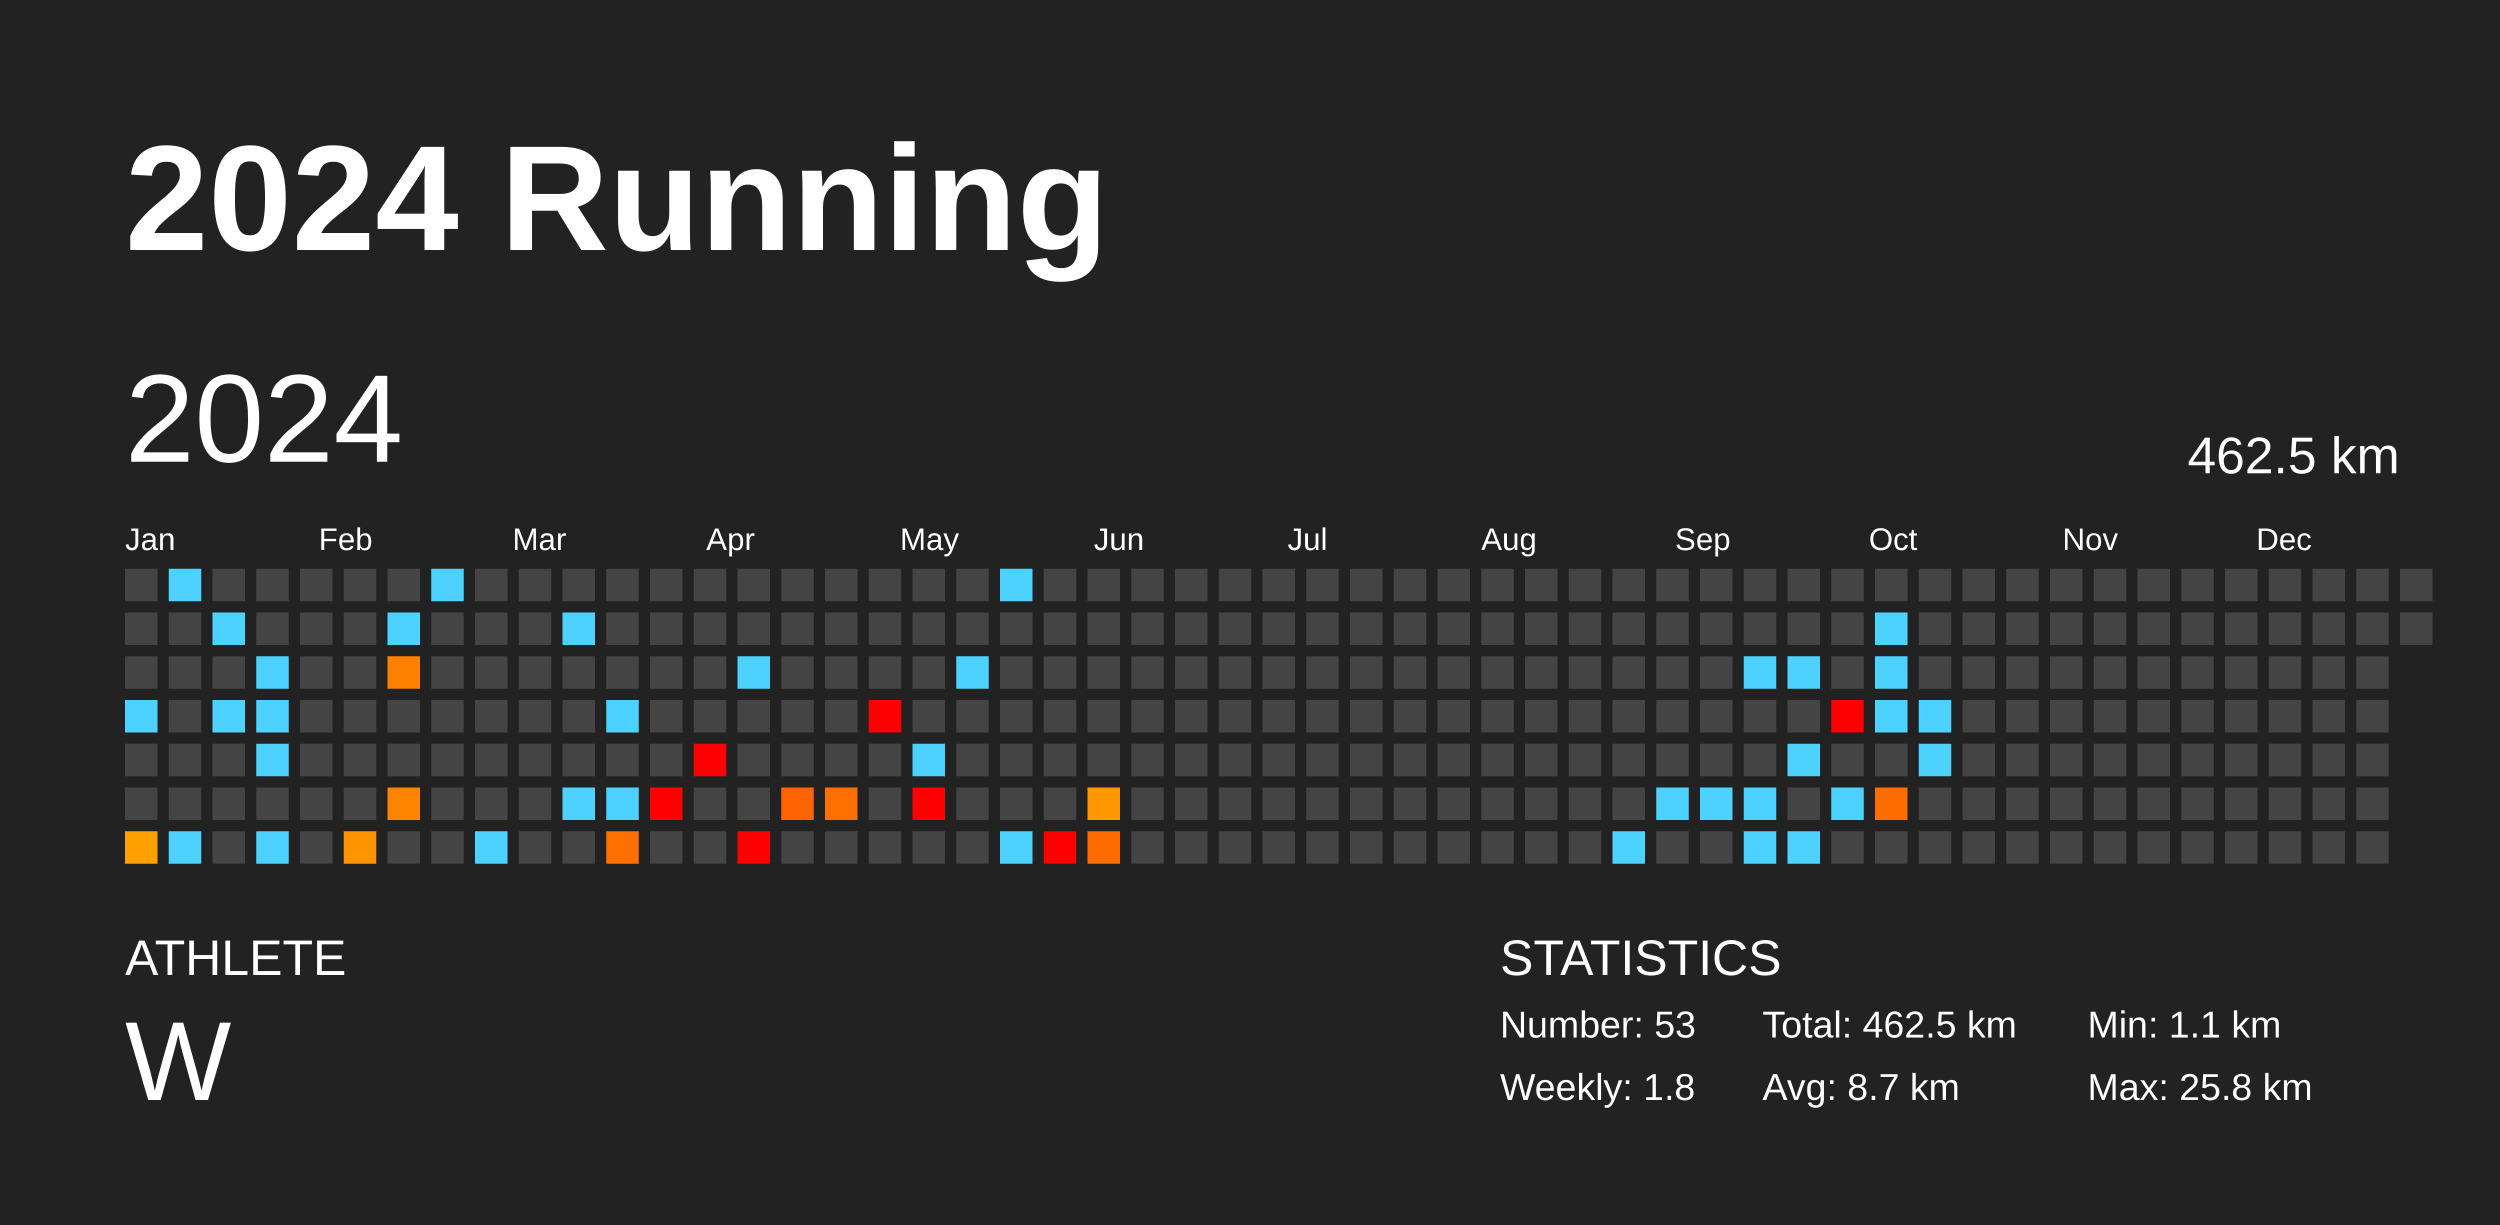
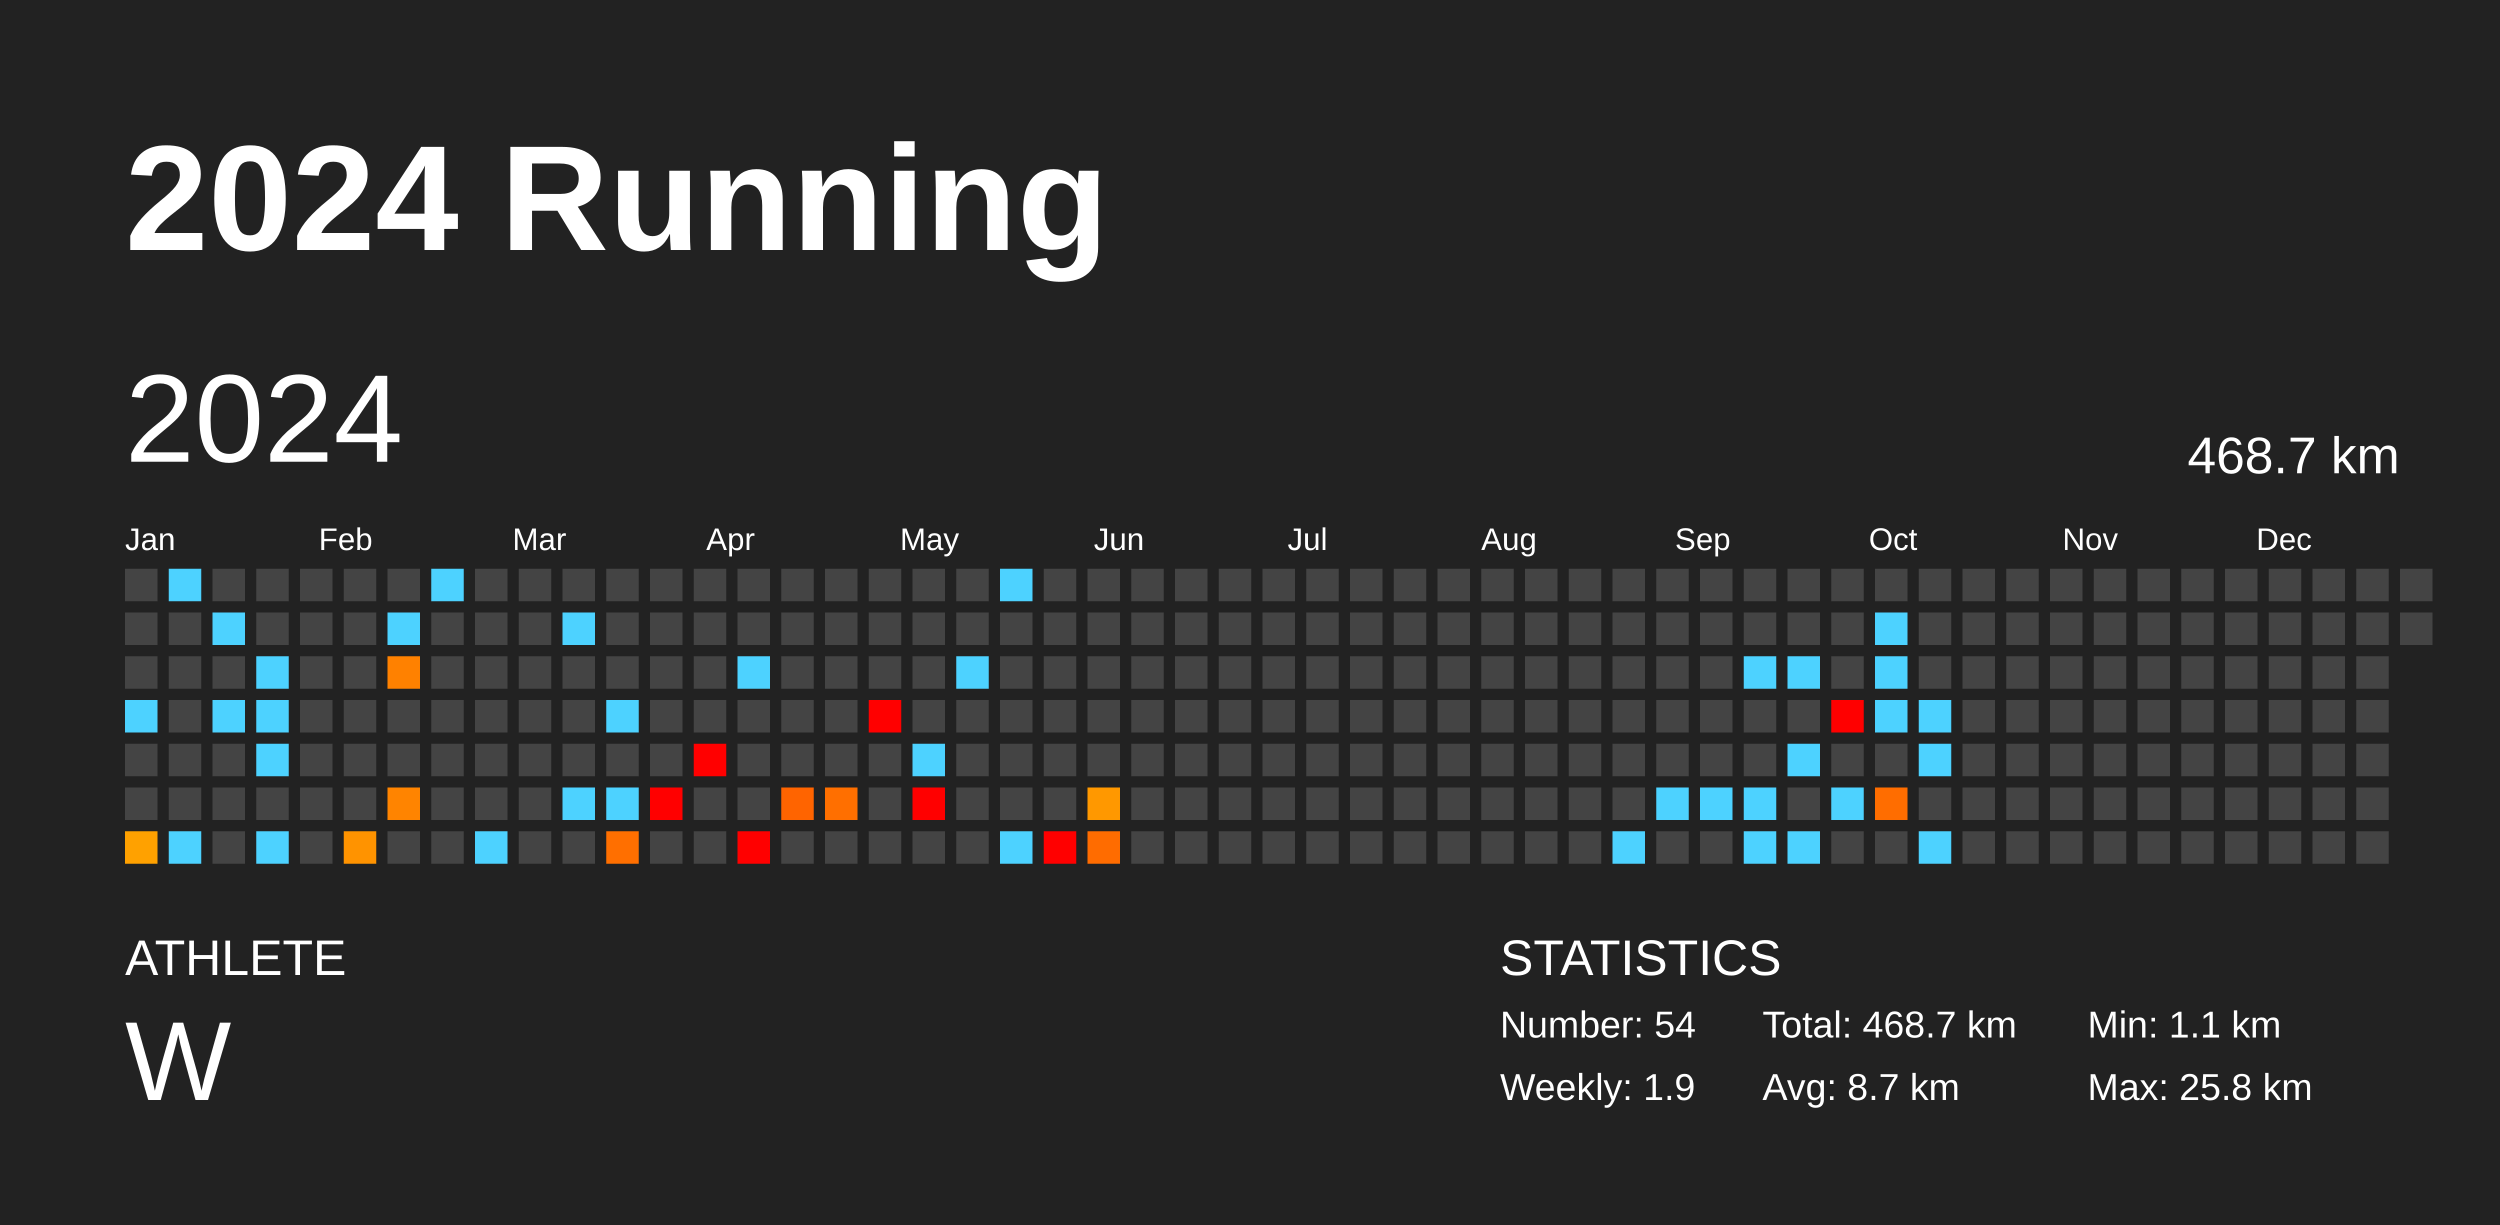
<svg xmlns="http://www.w3.org/2000/svg" baseProfile="full" height="98mm" version="1.1" viewBox="0,0,200,98" width="200mm">
  <defs />
  <rect fill="#222222" height="98" width="200" x="0" y="0" />
  <text fill="#FFFFFF" style="font-size:12px; font-family:Arial; font-weight:bold;" x="10" y="20">2024 Running</text>
  <text fill="#FFFFFF" style="font-size:4px; font-family:Arial" x="10" y="78">ATHLETE</text>
  <text fill="#FFFFFF" style="font-size:9px; font-family:Arial" x="10" y="88">W</text>
  <text fill="#FFFFFF" style="font-size:4px; font-family:Arial" x="120" y="78">STATISTICS</text>
-   <text fill="#FFFFFF" style="font-size:3px; font-family:Arial" x="120" y="83">Number: 53</text>
-   <text fill="#FFFFFF" style="font-size:3px; font-family:Arial" x="120" y="88">Weekly: 1.8</text>
-   <text fill="#FFFFFF" style="font-size:3px; font-family:Arial" x="141" y="83">Total: 462.5 km</text>
+   <text fill="#FFFFFF" style="font-size:3px; font-family:Arial" x="120" y="83">Number: 54</text>
+   <text fill="#FFFFFF" style="font-size:3px; font-family:Arial" x="120" y="88">Weekly: 1.9</text>
+   <text fill="#FFFFFF" style="font-size:3px; font-family:Arial" x="141" y="83">Total: 468.7 km</text>
  <text fill="#FFFFFF" style="font-size:3px; font-family:Arial" x="141" y="88">Avg: 8.7 km</text>
  <text fill="#FFFFFF" style="font-size:3px; font-family:Arial" x="167" y="83">Min: 1.1 km</text>
  <text fill="#FFFFFF" style="font-size:3px; font-family:Arial" x="167" y="88">Max: 25.8 km</text>
  <text dominant-baseline="hanging" fill="#FFFFFF" style="font-size:10.0px; font-family:Arial;" x="10" y="30">2024</text>
-   <text dominant-baseline="hanging" fill="#FFFFFF" style="font-size:4.125px; font-family:Arial;" x="175" y="35">462.5 km</text>
+   <text dominant-baseline="hanging" fill="#FFFFFF" style="font-size:4.125px; font-family:Arial;" x="175" y="35">468.7 km</text>
  <text fill="#FFFFFF" style="font-size:2.5px; font-family:Arial" x="10.0" y="44">Jan</text>
  <text fill="#FFFFFF" style="font-size:2.5px; font-family:Arial" x="25.5" y="44">Feb</text>
  <text fill="#FFFFFF" style="font-size:2.5px; font-family:Arial" x="41.0" y="44">Mar</text>
  <text fill="#FFFFFF" style="font-size:2.5px; font-family:Arial" x="56.5" y="44">Apr</text>
  <text fill="#FFFFFF" style="font-size:2.5px; font-family:Arial" x="72.0" y="44">May</text>
  <text fill="#FFFFFF" style="font-size:2.5px; font-family:Arial" x="87.5" y="44">Jun</text>
  <text fill="#FFFFFF" style="font-size:2.5px; font-family:Arial" x="103.0" y="44">Jul</text>
  <text fill="#FFFFFF" style="font-size:2.5px; font-family:Arial" x="118.5" y="44">Aug</text>
  <text fill="#FFFFFF" style="font-size:2.5px; font-family:Arial" x="134.0" y="44">Sep</text>
  <text fill="#FFFFFF" style="font-size:2.5px; font-family:Arial" x="149.5" y="44">Oct</text>
  <text fill="#FFFFFF" style="font-size:2.5px; font-family:Arial" x="165.0" y="44">Nov</text>
  <text fill="#FFFFFF" style="font-size:2.5px; font-family:Arial" x="180.5" y="44">Dec</text>
  <rect fill="#444444" height="2.6" width="2.6" x="10.0" y="45.5" />
  <rect fill="#444444" height="2.6" width="2.6" x="10.0" y="49.0" />
  <rect fill="#444444" height="2.6" width="2.6" x="10.0" y="52.5" />
  <rect fill="#4dd2ff" height="2.6" width="2.6" x="10.0" y="56.0" />
  <rect fill="#444444" height="2.6" width="2.6" x="10.0" y="59.5" />
  <rect fill="#444444" height="2.6" width="2.6" x="10.0" y="63.0" />
  <rect fill="#ffa100" height="2.6" width="2.6" x="10.0" y="66.5" />
  <rect fill="#4dd2ff" height="2.6" width="2.6" x="13.5" y="45.5" />
  <rect fill="#444444" height="2.6" width="2.6" x="13.5" y="49.0" />
  <rect fill="#444444" height="2.6" width="2.6" x="13.5" y="52.5" />
  <rect fill="#444444" height="2.6" width="2.6" x="13.5" y="56.0" />
  <rect fill="#444444" height="2.6" width="2.6" x="13.5" y="59.5" />
  <rect fill="#444444" height="2.6" width="2.6" x="13.5" y="63.0" />
  <rect fill="#4dd2ff" height="2.6" width="2.6" x="13.5" y="66.5" />
  <rect fill="#444444" height="2.6" width="2.6" x="17.0" y="45.5" />
  <rect fill="#4dd2ff" height="2.6" width="2.6" x="17.0" y="49.0" />
  <rect fill="#444444" height="2.6" width="2.6" x="17.0" y="52.5" />
  <rect fill="#4dd2ff" height="2.6" width="2.6" x="17.0" y="56.0" />
  <rect fill="#444444" height="2.6" width="2.6" x="17.0" y="59.5" />
  <rect fill="#444444" height="2.6" width="2.6" x="17.0" y="63.0" />
  <rect fill="#444444" height="2.6" width="2.6" x="17.0" y="66.5" />
  <rect fill="#444444" height="2.6" width="2.6" x="20.5" y="45.5" />
  <rect fill="#444444" height="2.6" width="2.6" x="20.5" y="49.0" />
  <rect fill="#4dd2ff" height="2.6" width="2.6" x="20.5" y="52.5" />
  <rect fill="#4dd2ff" height="2.6" width="2.6" x="20.5" y="56.0" />
  <rect fill="#4dd2ff" height="2.6" width="2.6" x="20.5" y="59.5" />
  <rect fill="#444444" height="2.6" width="2.6" x="20.5" y="63.0" />
  <rect fill="#4dd2ff" height="2.6" width="2.6" x="20.5" y="66.5" />
  <rect fill="#444444" height="2.6" width="2.6" x="24.0" y="45.5" />
  <rect fill="#444444" height="2.6" width="2.6" x="24.0" y="49.0" />
  <rect fill="#444444" height="2.6" width="2.6" x="24.0" y="52.5" />
  <rect fill="#444444" height="2.6" width="2.6" x="24.0" y="56.0" />
  <rect fill="#444444" height="2.6" width="2.6" x="24.0" y="59.5" />
  <rect fill="#444444" height="2.6" width="2.6" x="24.0" y="63.0" />
  <rect fill="#444444" height="2.6" width="2.6" x="24.0" y="66.5" />
  <rect fill="#444444" height="2.6" width="2.6" x="27.5" y="45.5" />
  <rect fill="#444444" height="2.6" width="2.6" x="27.5" y="49.0" />
  <rect fill="#444444" height="2.6" width="2.6" x="27.5" y="52.5" />
  <rect fill="#444444" height="2.6" width="2.6" x="27.5" y="56.0" />
  <rect fill="#444444" height="2.6" width="2.6" x="27.5" y="59.5" />
  <rect fill="#444444" height="2.6" width="2.6" x="27.5" y="63.0" />
  <rect fill="#ff9300" height="2.6" width="2.6" x="27.5" y="66.5" />
  <rect fill="#444444" height="2.6" width="2.6" x="31.0" y="45.5" />
  <rect fill="#4dd2ff" height="2.6" width="2.6" x="31.0" y="49.0" />
  <rect fill="#ff8100" height="2.6" width="2.6" x="31.0" y="52.5" />
  <rect fill="#444444" height="2.6" width="2.6" x="31.0" y="56.0" />
  <rect fill="#444444" height="2.6" width="2.6" x="31.0" y="59.5" />
  <rect fill="#ff8400" height="2.6" width="2.6" x="31.0" y="63.0" />
  <rect fill="#444444" height="2.6" width="2.6" x="31.0" y="66.5" />
  <rect fill="#4dd2ff" height="2.6" width="2.6" x="34.5" y="45.5" />
  <rect fill="#444444" height="2.6" width="2.6" x="34.5" y="49.0" />
  <rect fill="#444444" height="2.6" width="2.6" x="34.5" y="52.5" />
  <rect fill="#444444" height="2.6" width="2.6" x="34.5" y="56.0" />
  <rect fill="#444444" height="2.6" width="2.6" x="34.5" y="59.5" />
  <rect fill="#444444" height="2.6" width="2.6" x="34.5" y="63.0" />
  <rect fill="#444444" height="2.6" width="2.6" x="34.5" y="66.5" />
  <rect fill="#444444" height="2.6" width="2.6" x="38.0" y="45.5" />
  <rect fill="#444444" height="2.6" width="2.6" x="38.0" y="49.0" />
  <rect fill="#444444" height="2.6" width="2.6" x="38.0" y="52.5" />
  <rect fill="#444444" height="2.6" width="2.6" x="38.0" y="56.0" />
  <rect fill="#444444" height="2.6" width="2.6" x="38.0" y="59.5" />
  <rect fill="#444444" height="2.6" width="2.6" x="38.0" y="63.0" />
  <rect fill="#4dd2ff" height="2.6" width="2.6" x="38.0" y="66.5" />
  <rect fill="#444444" height="2.6" width="2.6" x="41.5" y="45.5" />
  <rect fill="#444444" height="2.6" width="2.6" x="41.5" y="49.0" />
  <rect fill="#444444" height="2.6" width="2.6" x="41.5" y="52.5" />
  <rect fill="#444444" height="2.6" width="2.6" x="41.5" y="56.0" />
  <rect fill="#444444" height="2.6" width="2.6" x="41.5" y="59.5" />
  <rect fill="#444444" height="2.6" width="2.6" x="41.5" y="63.0" />
  <rect fill="#444444" height="2.6" width="2.6" x="41.5" y="66.5" />
  <rect fill="#444444" height="2.6" width="2.6" x="45.0" y="45.5" />
  <rect fill="#4dd2ff" height="2.6" width="2.6" x="45.0" y="49.0" />
  <rect fill="#444444" height="2.6" width="2.6" x="45.0" y="52.5" />
  <rect fill="#444444" height="2.6" width="2.6" x="45.0" y="56.0" />
  <rect fill="#444444" height="2.6" width="2.6" x="45.0" y="59.5" />
  <rect fill="#4dd2ff" height="2.6" width="2.6" x="45.0" y="63.0" />
  <rect fill="#444444" height="2.6" width="2.6" x="45.0" y="66.5" />
  <rect fill="#444444" height="2.6" width="2.6" x="48.5" y="45.5" />
  <rect fill="#444444" height="2.6" width="2.6" x="48.5" y="49.0" />
  <rect fill="#444444" height="2.6" width="2.6" x="48.5" y="52.5" />
  <rect fill="#4dd2ff" height="2.6" width="2.6" x="48.5" y="56.0" />
  <rect fill="#444444" height="2.6" width="2.6" x="48.5" y="59.5" />
  <rect fill="#4dd2ff" height="2.6" width="2.6" x="48.5" y="63.0" />
  <rect fill="#ff6f00" height="2.6" width="2.6" x="48.5" y="66.5" />
  <rect fill="#444444" height="2.6" width="2.6" x="52.0" y="45.5" />
  <rect fill="#444444" height="2.6" width="2.6" x="52.0" y="49.0" />
  <rect fill="#444444" height="2.6" width="2.6" x="52.0" y="52.5" />
  <rect fill="#444444" height="2.6" width="2.6" x="52.0" y="56.0" />
  <rect fill="#444444" height="2.6" width="2.6" x="52.0" y="59.5" />
  <rect fill="red" height="2.6" width="2.6" x="52.0" y="63.0" />
  <rect fill="#444444" height="2.6" width="2.6" x="52.0" y="66.5" />
  <rect fill="#444444" height="2.6" width="2.6" x="55.5" y="45.5" />
  <rect fill="#444444" height="2.6" width="2.6" x="55.5" y="49.0" />
  <rect fill="#444444" height="2.6" width="2.6" x="55.5" y="52.5" />
  <rect fill="#444444" height="2.6" width="2.6" x="55.5" y="56.0" />
  <rect fill="red" height="2.6" width="2.6" x="55.5" y="59.5" />
  <rect fill="#444444" height="2.6" width="2.6" x="55.5" y="63.0" />
  <rect fill="#444444" height="2.6" width="2.6" x="55.5" y="66.5" />
  <rect fill="#444444" height="2.6" width="2.6" x="59.0" y="45.5" />
  <rect fill="#444444" height="2.6" width="2.6" x="59.0" y="49.0" />
  <rect fill="#4dd2ff" height="2.6" width="2.6" x="59.0" y="52.5" />
  <rect fill="#444444" height="2.6" width="2.6" x="59.0" y="56.0" />
  <rect fill="#444444" height="2.6" width="2.6" x="59.0" y="59.5" />
  <rect fill="#444444" height="2.6" width="2.6" x="59.0" y="63.0" />
  <rect fill="red" height="2.6" width="2.6" x="59.0" y="66.5" />
  <rect fill="#444444" height="2.6" width="2.6" x="62.5" y="45.5" />
  <rect fill="#444444" height="2.6" width="2.6" x="62.5" y="49.0" />
  <rect fill="#444444" height="2.6" width="2.6" x="62.5" y="52.5" />
  <rect fill="#444444" height="2.6" width="2.6" x="62.5" y="56.0" />
  <rect fill="#444444" height="2.6" width="2.6" x="62.5" y="59.5" />
  <rect fill="#ff6400" height="2.6" width="2.6" x="62.5" y="63.0" />
  <rect fill="#444444" height="2.6" width="2.6" x="62.5" y="66.5" />
  <rect fill="#444444" height="2.6" width="2.6" x="66.0" y="45.5" />
  <rect fill="#444444" height="2.6" width="2.6" x="66.0" y="49.0" />
  <rect fill="#444444" height="2.6" width="2.6" x="66.0" y="52.5" />
  <rect fill="#444444" height="2.6" width="2.6" x="66.0" y="56.0" />
  <rect fill="#444444" height="2.6" width="2.6" x="66.0" y="59.5" />
  <rect fill="#ff6f00" height="2.6" width="2.6" x="66.0" y="63.0" />
  <rect fill="#444444" height="2.6" width="2.6" x="66.0" y="66.5" />
  <rect fill="#444444" height="2.6" width="2.6" x="69.5" y="45.5" />
  <rect fill="#444444" height="2.6" width="2.6" x="69.5" y="49.0" />
  <rect fill="#444444" height="2.6" width="2.6" x="69.5" y="52.5" />
  <rect fill="red" height="2.6" width="2.6" x="69.5" y="56.0" />
  <rect fill="#444444" height="2.6" width="2.6" x="69.5" y="59.5" />
  <rect fill="#444444" height="2.6" width="2.6" x="69.5" y="63.0" />
  <rect fill="#444444" height="2.6" width="2.6" x="69.5" y="66.5" />
  <rect fill="#444444" height="2.6" width="2.6" x="73.0" y="45.5" />
  <rect fill="#444444" height="2.6" width="2.6" x="73.0" y="49.0" />
  <rect fill="#444444" height="2.6" width="2.6" x="73.0" y="52.5" />
  <rect fill="#444444" height="2.6" width="2.6" x="73.0" y="56.0" />
  <rect fill="#4dd2ff" height="2.6" width="2.6" x="73.0" y="59.5" />
  <rect fill="red" height="2.6" width="2.6" x="73.0" y="63.0" />
  <rect fill="#444444" height="2.6" width="2.6" x="73.0" y="66.5" />
  <rect fill="#444444" height="2.6" width="2.6" x="76.5" y="45.5" />
  <rect fill="#444444" height="2.6" width="2.6" x="76.5" y="49.0" />
  <rect fill="#4dd2ff" height="2.6" width="2.6" x="76.5" y="52.5" />
  <rect fill="#444444" height="2.6" width="2.6" x="76.5" y="56.0" />
  <rect fill="#444444" height="2.6" width="2.6" x="76.5" y="59.5" />
  <rect fill="#444444" height="2.6" width="2.6" x="76.5" y="63.0" />
  <rect fill="#444444" height="2.6" width="2.6" x="76.5" y="66.5" />
  <rect fill="#4dd2ff" height="2.6" width="2.6" x="80.0" y="45.5" />
  <rect fill="#444444" height="2.6" width="2.6" x="80.0" y="49.0" />
  <rect fill="#444444" height="2.6" width="2.6" x="80.0" y="52.5" />
  <rect fill="#444444" height="2.6" width="2.6" x="80.0" y="56.0" />
  <rect fill="#444444" height="2.6" width="2.6" x="80.0" y="59.5" />
  <rect fill="#444444" height="2.6" width="2.6" x="80.0" y="63.0" />
  <rect fill="#4dd2ff" height="2.6" width="2.6" x="80.0" y="66.5" />
  <rect fill="#444444" height="2.6" width="2.6" x="83.5" y="45.5" />
  <rect fill="#444444" height="2.6" width="2.6" x="83.5" y="49.0" />
  <rect fill="#444444" height="2.6" width="2.6" x="83.5" y="52.5" />
  <rect fill="#444444" height="2.6" width="2.6" x="83.5" y="56.0" />
  <rect fill="#444444" height="2.6" width="2.6" x="83.5" y="59.5" />
  <rect fill="#444444" height="2.6" width="2.6" x="83.5" y="63.0" />
  <rect fill="red" height="2.6" width="2.6" x="83.5" y="66.5" />
  <rect fill="#444444" height="2.6" width="2.6" x="87.0" y="45.5" />
  <rect fill="#444444" height="2.6" width="2.6" x="87.0" y="49.0" />
  <rect fill="#444444" height="2.6" width="2.6" x="87.0" y="52.5" />
  <rect fill="#444444" height="2.6" width="2.6" x="87.0" y="56.0" />
  <rect fill="#444444" height="2.6" width="2.6" x="87.0" y="59.5" />
  <rect fill="#ff9800" height="2.6" width="2.6" x="87.0" y="63.0" />
  <rect fill="#ff6c00" height="2.6" width="2.6" x="87.0" y="66.5" />
  <rect fill="#444444" height="2.6" width="2.6" x="90.5" y="45.5" />
  <rect fill="#444444" height="2.6" width="2.6" x="90.5" y="49.0" />
  <rect fill="#444444" height="2.6" width="2.6" x="90.5" y="52.5" />
  <rect fill="#444444" height="2.6" width="2.6" x="90.5" y="56.0" />
  <rect fill="#444444" height="2.6" width="2.6" x="90.5" y="59.5" />
  <rect fill="#444444" height="2.6" width="2.6" x="90.5" y="63.0" />
  <rect fill="#444444" height="2.6" width="2.6" x="90.5" y="66.5" />
  <rect fill="#444444" height="2.6" width="2.6" x="94.0" y="45.5" />
  <rect fill="#444444" height="2.6" width="2.6" x="94.0" y="49.0" />
  <rect fill="#444444" height="2.6" width="2.6" x="94.0" y="52.5" />
  <rect fill="#444444" height="2.6" width="2.6" x="94.0" y="56.0" />
  <rect fill="#444444" height="2.6" width="2.6" x="94.0" y="59.5" />
  <rect fill="#444444" height="2.6" width="2.6" x="94.0" y="63.0" />
  <rect fill="#444444" height="2.6" width="2.6" x="94.0" y="66.5" />
  <rect fill="#444444" height="2.6" width="2.6" x="97.5" y="45.5" />
  <rect fill="#444444" height="2.6" width="2.6" x="97.5" y="49.0" />
  <rect fill="#444444" height="2.6" width="2.6" x="97.5" y="52.5" />
  <rect fill="#444444" height="2.6" width="2.6" x="97.5" y="56.0" />
  <rect fill="#444444" height="2.6" width="2.6" x="97.5" y="59.5" />
  <rect fill="#444444" height="2.6" width="2.6" x="97.5" y="63.0" />
  <rect fill="#444444" height="2.6" width="2.6" x="97.5" y="66.5" />
  <rect fill="#444444" height="2.6" width="2.6" x="101.0" y="45.5" />
  <rect fill="#444444" height="2.6" width="2.6" x="101.0" y="49.0" />
  <rect fill="#444444" height="2.6" width="2.6" x="101.0" y="52.5" />
  <rect fill="#444444" height="2.6" width="2.6" x="101.0" y="56.0" />
  <rect fill="#444444" height="2.6" width="2.6" x="101.0" y="59.5" />
  <rect fill="#444444" height="2.6" width="2.6" x="101.0" y="63.0" />
  <rect fill="#444444" height="2.6" width="2.6" x="101.0" y="66.5" />
  <rect fill="#444444" height="2.6" width="2.6" x="104.5" y="45.5" />
  <rect fill="#444444" height="2.6" width="2.6" x="104.5" y="49.0" />
  <rect fill="#444444" height="2.6" width="2.6" x="104.5" y="52.5" />
  <rect fill="#444444" height="2.6" width="2.6" x="104.5" y="56.0" />
  <rect fill="#444444" height="2.6" width="2.6" x="104.5" y="59.5" />
  <rect fill="#444444" height="2.6" width="2.6" x="104.5" y="63.0" />
  <rect fill="#444444" height="2.6" width="2.6" x="104.5" y="66.5" />
  <rect fill="#444444" height="2.6" width="2.6" x="108.0" y="45.5" />
  <rect fill="#444444" height="2.6" width="2.6" x="108.0" y="49.0" />
  <rect fill="#444444" height="2.6" width="2.6" x="108.0" y="52.5" />
  <rect fill="#444444" height="2.6" width="2.6" x="108.0" y="56.0" />
  <rect fill="#444444" height="2.6" width="2.6" x="108.0" y="59.5" />
  <rect fill="#444444" height="2.6" width="2.6" x="108.0" y="63.0" />
  <rect fill="#444444" height="2.6" width="2.6" x="108.0" y="66.5" />
  <rect fill="#444444" height="2.6" width="2.6" x="111.5" y="45.5" />
  <rect fill="#444444" height="2.6" width="2.6" x="111.5" y="49.0" />
  <rect fill="#444444" height="2.6" width="2.6" x="111.5" y="52.5" />
  <rect fill="#444444" height="2.6" width="2.6" x="111.5" y="56.0" />
  <rect fill="#444444" height="2.6" width="2.6" x="111.5" y="59.5" />
  <rect fill="#444444" height="2.6" width="2.6" x="111.5" y="63.0" />
  <rect fill="#444444" height="2.6" width="2.6" x="111.5" y="66.5" />
  <rect fill="#444444" height="2.6" width="2.6" x="115.0" y="45.5" />
  <rect fill="#444444" height="2.6" width="2.6" x="115.0" y="49.0" />
  <rect fill="#444444" height="2.6" width="2.6" x="115.0" y="52.5" />
  <rect fill="#444444" height="2.6" width="2.6" x="115.0" y="56.0" />
  <rect fill="#444444" height="2.6" width="2.6" x="115.0" y="59.5" />
  <rect fill="#444444" height="2.6" width="2.6" x="115.0" y="63.0" />
  <rect fill="#444444" height="2.6" width="2.6" x="115.0" y="66.5" />
  <rect fill="#444444" height="2.6" width="2.6" x="118.5" y="45.5" />
  <rect fill="#444444" height="2.6" width="2.6" x="118.5" y="49.0" />
  <rect fill="#444444" height="2.6" width="2.6" x="118.5" y="52.5" />
  <rect fill="#444444" height="2.6" width="2.6" x="118.5" y="56.0" />
  <rect fill="#444444" height="2.6" width="2.6" x="118.5" y="59.5" />
  <rect fill="#444444" height="2.6" width="2.6" x="118.5" y="63.0" />
  <rect fill="#444444" height="2.6" width="2.6" x="118.5" y="66.5" />
  <rect fill="#444444" height="2.6" width="2.6" x="122.0" y="45.5" />
  <rect fill="#444444" height="2.6" width="2.6" x="122.0" y="49.0" />
  <rect fill="#444444" height="2.6" width="2.6" x="122.0" y="52.5" />
  <rect fill="#444444" height="2.6" width="2.6" x="122.0" y="56.0" />
  <rect fill="#444444" height="2.6" width="2.6" x="122.0" y="59.5" />
  <rect fill="#444444" height="2.6" width="2.6" x="122.0" y="63.0" />
  <rect fill="#444444" height="2.6" width="2.6" x="122.0" y="66.5" />
  <rect fill="#444444" height="2.6" width="2.6" x="125.5" y="45.5" />
  <rect fill="#444444" height="2.6" width="2.6" x="125.5" y="49.0" />
  <rect fill="#444444" height="2.6" width="2.6" x="125.5" y="52.5" />
  <rect fill="#444444" height="2.6" width="2.6" x="125.5" y="56.0" />
  <rect fill="#444444" height="2.6" width="2.6" x="125.5" y="59.5" />
  <rect fill="#444444" height="2.6" width="2.6" x="125.5" y="63.0" />
  <rect fill="#444444" height="2.6" width="2.6" x="125.5" y="66.5" />
  <rect fill="#444444" height="2.6" width="2.6" x="129.0" y="45.5" />
  <rect fill="#444444" height="2.6" width="2.6" x="129.0" y="49.0" />
  <rect fill="#444444" height="2.6" width="2.6" x="129.0" y="52.5" />
  <rect fill="#444444" height="2.6" width="2.6" x="129.0" y="56.0" />
  <rect fill="#444444" height="2.6" width="2.6" x="129.0" y="59.5" />
  <rect fill="#444444" height="2.6" width="2.6" x="129.0" y="63.0" />
  <rect fill="#4dd2ff" height="2.6" width="2.6" x="129.0" y="66.5" />
  <rect fill="#444444" height="2.6" width="2.6" x="132.5" y="45.5" />
  <rect fill="#444444" height="2.6" width="2.6" x="132.5" y="49.0" />
  <rect fill="#444444" height="2.6" width="2.6" x="132.5" y="52.5" />
  <rect fill="#444444" height="2.6" width="2.6" x="132.5" y="56.0" />
  <rect fill="#444444" height="2.6" width="2.6" x="132.5" y="59.5" />
  <rect fill="#4dd2ff" height="2.6" width="2.6" x="132.5" y="63.0" />
  <rect fill="#444444" height="2.6" width="2.6" x="132.5" y="66.5" />
  <rect fill="#444444" height="2.6" width="2.6" x="136.0" y="45.5" />
  <rect fill="#444444" height="2.6" width="2.6" x="136.0" y="49.0" />
  <rect fill="#444444" height="2.6" width="2.6" x="136.0" y="52.5" />
  <rect fill="#444444" height="2.6" width="2.6" x="136.0" y="56.0" />
  <rect fill="#444444" height="2.6" width="2.6" x="136.0" y="59.5" />
  <rect fill="#4dd2ff" height="2.6" width="2.6" x="136.0" y="63.0" />
  <rect fill="#444444" height="2.6" width="2.6" x="136.0" y="66.5" />
  <rect fill="#444444" height="2.6" width="2.6" x="139.5" y="45.5" />
  <rect fill="#444444" height="2.6" width="2.6" x="139.5" y="49.0" />
  <rect fill="#4dd2ff" height="2.6" width="2.6" x="139.5" y="52.5" />
  <rect fill="#444444" height="2.6" width="2.6" x="139.5" y="56.0" />
  <rect fill="#444444" height="2.6" width="2.6" x="139.5" y="59.5" />
  <rect fill="#4dd2ff" height="2.6" width="2.6" x="139.5" y="63.0" />
  <rect fill="#4dd2ff" height="2.6" width="2.6" x="139.5" y="66.5" />
  <rect fill="#444444" height="2.6" width="2.6" x="143.0" y="45.5" />
  <rect fill="#444444" height="2.6" width="2.6" x="143.0" y="49.0" />
  <rect fill="#4dd2ff" height="2.6" width="2.6" x="143.0" y="52.5" />
  <rect fill="#444444" height="2.6" width="2.6" x="143.0" y="56.0" />
  <rect fill="#4dd2ff" height="2.6" width="2.6" x="143.0" y="59.5" />
  <rect fill="#444444" height="2.6" width="2.6" x="143.0" y="63.0" />
  <rect fill="#4dd2ff" height="2.6" width="2.6" x="143.0" y="66.5" />
  <rect fill="#444444" height="2.6" width="2.6" x="146.5" y="45.5" />
  <rect fill="#444444" height="2.6" width="2.6" x="146.5" y="49.0" />
  <rect fill="#444444" height="2.6" width="2.6" x="146.5" y="52.5" />
  <rect fill="red" height="2.6" width="2.6" x="146.5" y="56.0" />
  <rect fill="#444444" height="2.6" width="2.6" x="146.5" y="59.5" />
  <rect fill="#4dd2ff" height="2.6" width="2.6" x="146.5" y="63.0" />
  <rect fill="#444444" height="2.6" width="2.6" x="146.5" y="66.5" />
  <rect fill="#444444" height="2.6" width="2.6" x="150.0" y="45.5" />
  <rect fill="#4dd2ff" height="2.6" width="2.6" x="150.0" y="49.0" />
  <rect fill="#4dd2ff" height="2.6" width="2.6" x="150.0" y="52.5" />
  <rect fill="#4dd2ff" height="2.6" width="2.6" x="150.0" y="56.0" />
  <rect fill="#444444" height="2.6" width="2.6" x="150.0" y="59.5" />
  <rect fill="#ff6d00" height="2.6" width="2.6" x="150.0" y="63.0" />
  <rect fill="#444444" height="2.6" width="2.6" x="150.0" y="66.5" />
  <rect fill="#444444" height="2.6" width="2.6" x="153.5" y="45.5" />
  <rect fill="#444444" height="2.6" width="2.6" x="153.5" y="49.0" />
  <rect fill="#444444" height="2.6" width="2.6" x="153.5" y="52.5" />
  <rect fill="#4dd2ff" height="2.6" width="2.6" x="153.5" y="56.0" />
  <rect fill="#4dd2ff" height="2.6" width="2.6" x="153.5" y="59.5" />
  <rect fill="#444444" height="2.6" width="2.6" x="153.5" y="63.0" />
-   <rect fill="#444444" height="2.6" width="2.6" x="153.5" y="66.5" />
+   <rect fill="#4dd2ff" height="2.6" width="2.6" x="153.5" y="66.5" />
  <rect fill="#444444" height="2.6" width="2.6" x="157.0" y="45.5" />
  <rect fill="#444444" height="2.6" width="2.6" x="157.0" y="49.0" />
  <rect fill="#444444" height="2.6" width="2.6" x="157.0" y="52.5" />
  <rect fill="#444444" height="2.6" width="2.6" x="157.0" y="56.0" />
  <rect fill="#444444" height="2.6" width="2.6" x="157.0" y="59.5" />
  <rect fill="#444444" height="2.6" width="2.6" x="157.0" y="63.0" />
  <rect fill="#444444" height="2.6" width="2.6" x="157.0" y="66.5" />
  <rect fill="#444444" height="2.6" width="2.6" x="160.5" y="45.5" />
  <rect fill="#444444" height="2.6" width="2.6" x="160.5" y="49.0" />
  <rect fill="#444444" height="2.6" width="2.6" x="160.5" y="52.5" />
  <rect fill="#444444" height="2.6" width="2.6" x="160.5" y="56.0" />
  <rect fill="#444444" height="2.6" width="2.6" x="160.5" y="59.5" />
  <rect fill="#444444" height="2.6" width="2.6" x="160.5" y="63.0" />
  <rect fill="#444444" height="2.6" width="2.6" x="160.5" y="66.5" />
  <rect fill="#444444" height="2.6" width="2.6" x="164.0" y="45.5" />
  <rect fill="#444444" height="2.6" width="2.6" x="164.0" y="49.0" />
  <rect fill="#444444" height="2.6" width="2.6" x="164.0" y="52.5" />
  <rect fill="#444444" height="2.6" width="2.6" x="164.0" y="56.0" />
  <rect fill="#444444" height="2.6" width="2.6" x="164.0" y="59.5" />
  <rect fill="#444444" height="2.6" width="2.6" x="164.0" y="63.0" />
  <rect fill="#444444" height="2.6" width="2.6" x="164.0" y="66.5" />
  <rect fill="#444444" height="2.6" width="2.6" x="167.5" y="45.5" />
  <rect fill="#444444" height="2.6" width="2.6" x="167.5" y="49.0" />
  <rect fill="#444444" height="2.6" width="2.6" x="167.5" y="52.5" />
  <rect fill="#444444" height="2.6" width="2.6" x="167.5" y="56.0" />
  <rect fill="#444444" height="2.6" width="2.6" x="167.5" y="59.5" />
  <rect fill="#444444" height="2.6" width="2.6" x="167.5" y="63.0" />
  <rect fill="#444444" height="2.6" width="2.6" x="167.5" y="66.5" />
  <rect fill="#444444" height="2.6" width="2.6" x="171.0" y="45.5" />
  <rect fill="#444444" height="2.6" width="2.6" x="171.0" y="49.0" />
  <rect fill="#444444" height="2.6" width="2.6" x="171.0" y="52.5" />
  <rect fill="#444444" height="2.6" width="2.6" x="171.0" y="56.0" />
  <rect fill="#444444" height="2.6" width="2.6" x="171.0" y="59.5" />
  <rect fill="#444444" height="2.6" width="2.6" x="171.0" y="63.0" />
  <rect fill="#444444" height="2.6" width="2.6" x="171.0" y="66.5" />
  <rect fill="#444444" height="2.6" width="2.6" x="174.5" y="45.5" />
  <rect fill="#444444" height="2.6" width="2.6" x="174.5" y="49.0" />
  <rect fill="#444444" height="2.6" width="2.6" x="174.5" y="52.5" />
  <rect fill="#444444" height="2.6" width="2.6" x="174.5" y="56.0" />
  <rect fill="#444444" height="2.6" width="2.6" x="174.5" y="59.5" />
  <rect fill="#444444" height="2.6" width="2.6" x="174.5" y="63.0" />
  <rect fill="#444444" height="2.6" width="2.6" x="174.5" y="66.5" />
  <rect fill="#444444" height="2.6" width="2.6" x="178.0" y="45.5" />
  <rect fill="#444444" height="2.6" width="2.6" x="178.0" y="49.0" />
  <rect fill="#444444" height="2.6" width="2.6" x="178.0" y="52.5" />
  <rect fill="#444444" height="2.6" width="2.6" x="178.0" y="56.0" />
  <rect fill="#444444" height="2.6" width="2.6" x="178.0" y="59.5" />
  <rect fill="#444444" height="2.6" width="2.6" x="178.0" y="63.0" />
  <rect fill="#444444" height="2.6" width="2.6" x="178.0" y="66.5" />
  <rect fill="#444444" height="2.6" width="2.6" x="181.5" y="45.5" />
  <rect fill="#444444" height="2.6" width="2.6" x="181.5" y="49.0" />
  <rect fill="#444444" height="2.6" width="2.6" x="181.5" y="52.5" />
  <rect fill="#444444" height="2.6" width="2.6" x="181.5" y="56.0" />
  <rect fill="#444444" height="2.6" width="2.6" x="181.5" y="59.5" />
  <rect fill="#444444" height="2.6" width="2.6" x="181.5" y="63.0" />
  <rect fill="#444444" height="2.6" width="2.6" x="181.5" y="66.5" />
  <rect fill="#444444" height="2.6" width="2.6" x="185.0" y="45.5" />
  <rect fill="#444444" height="2.6" width="2.6" x="185.0" y="49.0" />
  <rect fill="#444444" height="2.6" width="2.6" x="185.0" y="52.5" />
  <rect fill="#444444" height="2.6" width="2.6" x="185.0" y="56.0" />
  <rect fill="#444444" height="2.6" width="2.6" x="185.0" y="59.5" />
  <rect fill="#444444" height="2.6" width="2.6" x="185.0" y="63.0" />
  <rect fill="#444444" height="2.6" width="2.6" x="185.0" y="66.5" />
  <rect fill="#444444" height="2.6" width="2.6" x="188.5" y="45.5" />
  <rect fill="#444444" height="2.6" width="2.6" x="188.5" y="49.0" />
  <rect fill="#444444" height="2.6" width="2.6" x="188.5" y="52.5" />
  <rect fill="#444444" height="2.6" width="2.6" x="188.5" y="56.0" />
  <rect fill="#444444" height="2.6" width="2.6" x="188.5" y="59.5" />
  <rect fill="#444444" height="2.6" width="2.6" x="188.5" y="63.0" />
  <rect fill="#444444" height="2.6" width="2.6" x="188.5" y="66.5" />
  <rect fill="#444444" height="2.6" width="2.6" x="192.0" y="45.5" />
  <rect fill="#444444" height="2.6" width="2.6" x="192.0" y="49.0" />
</svg>
